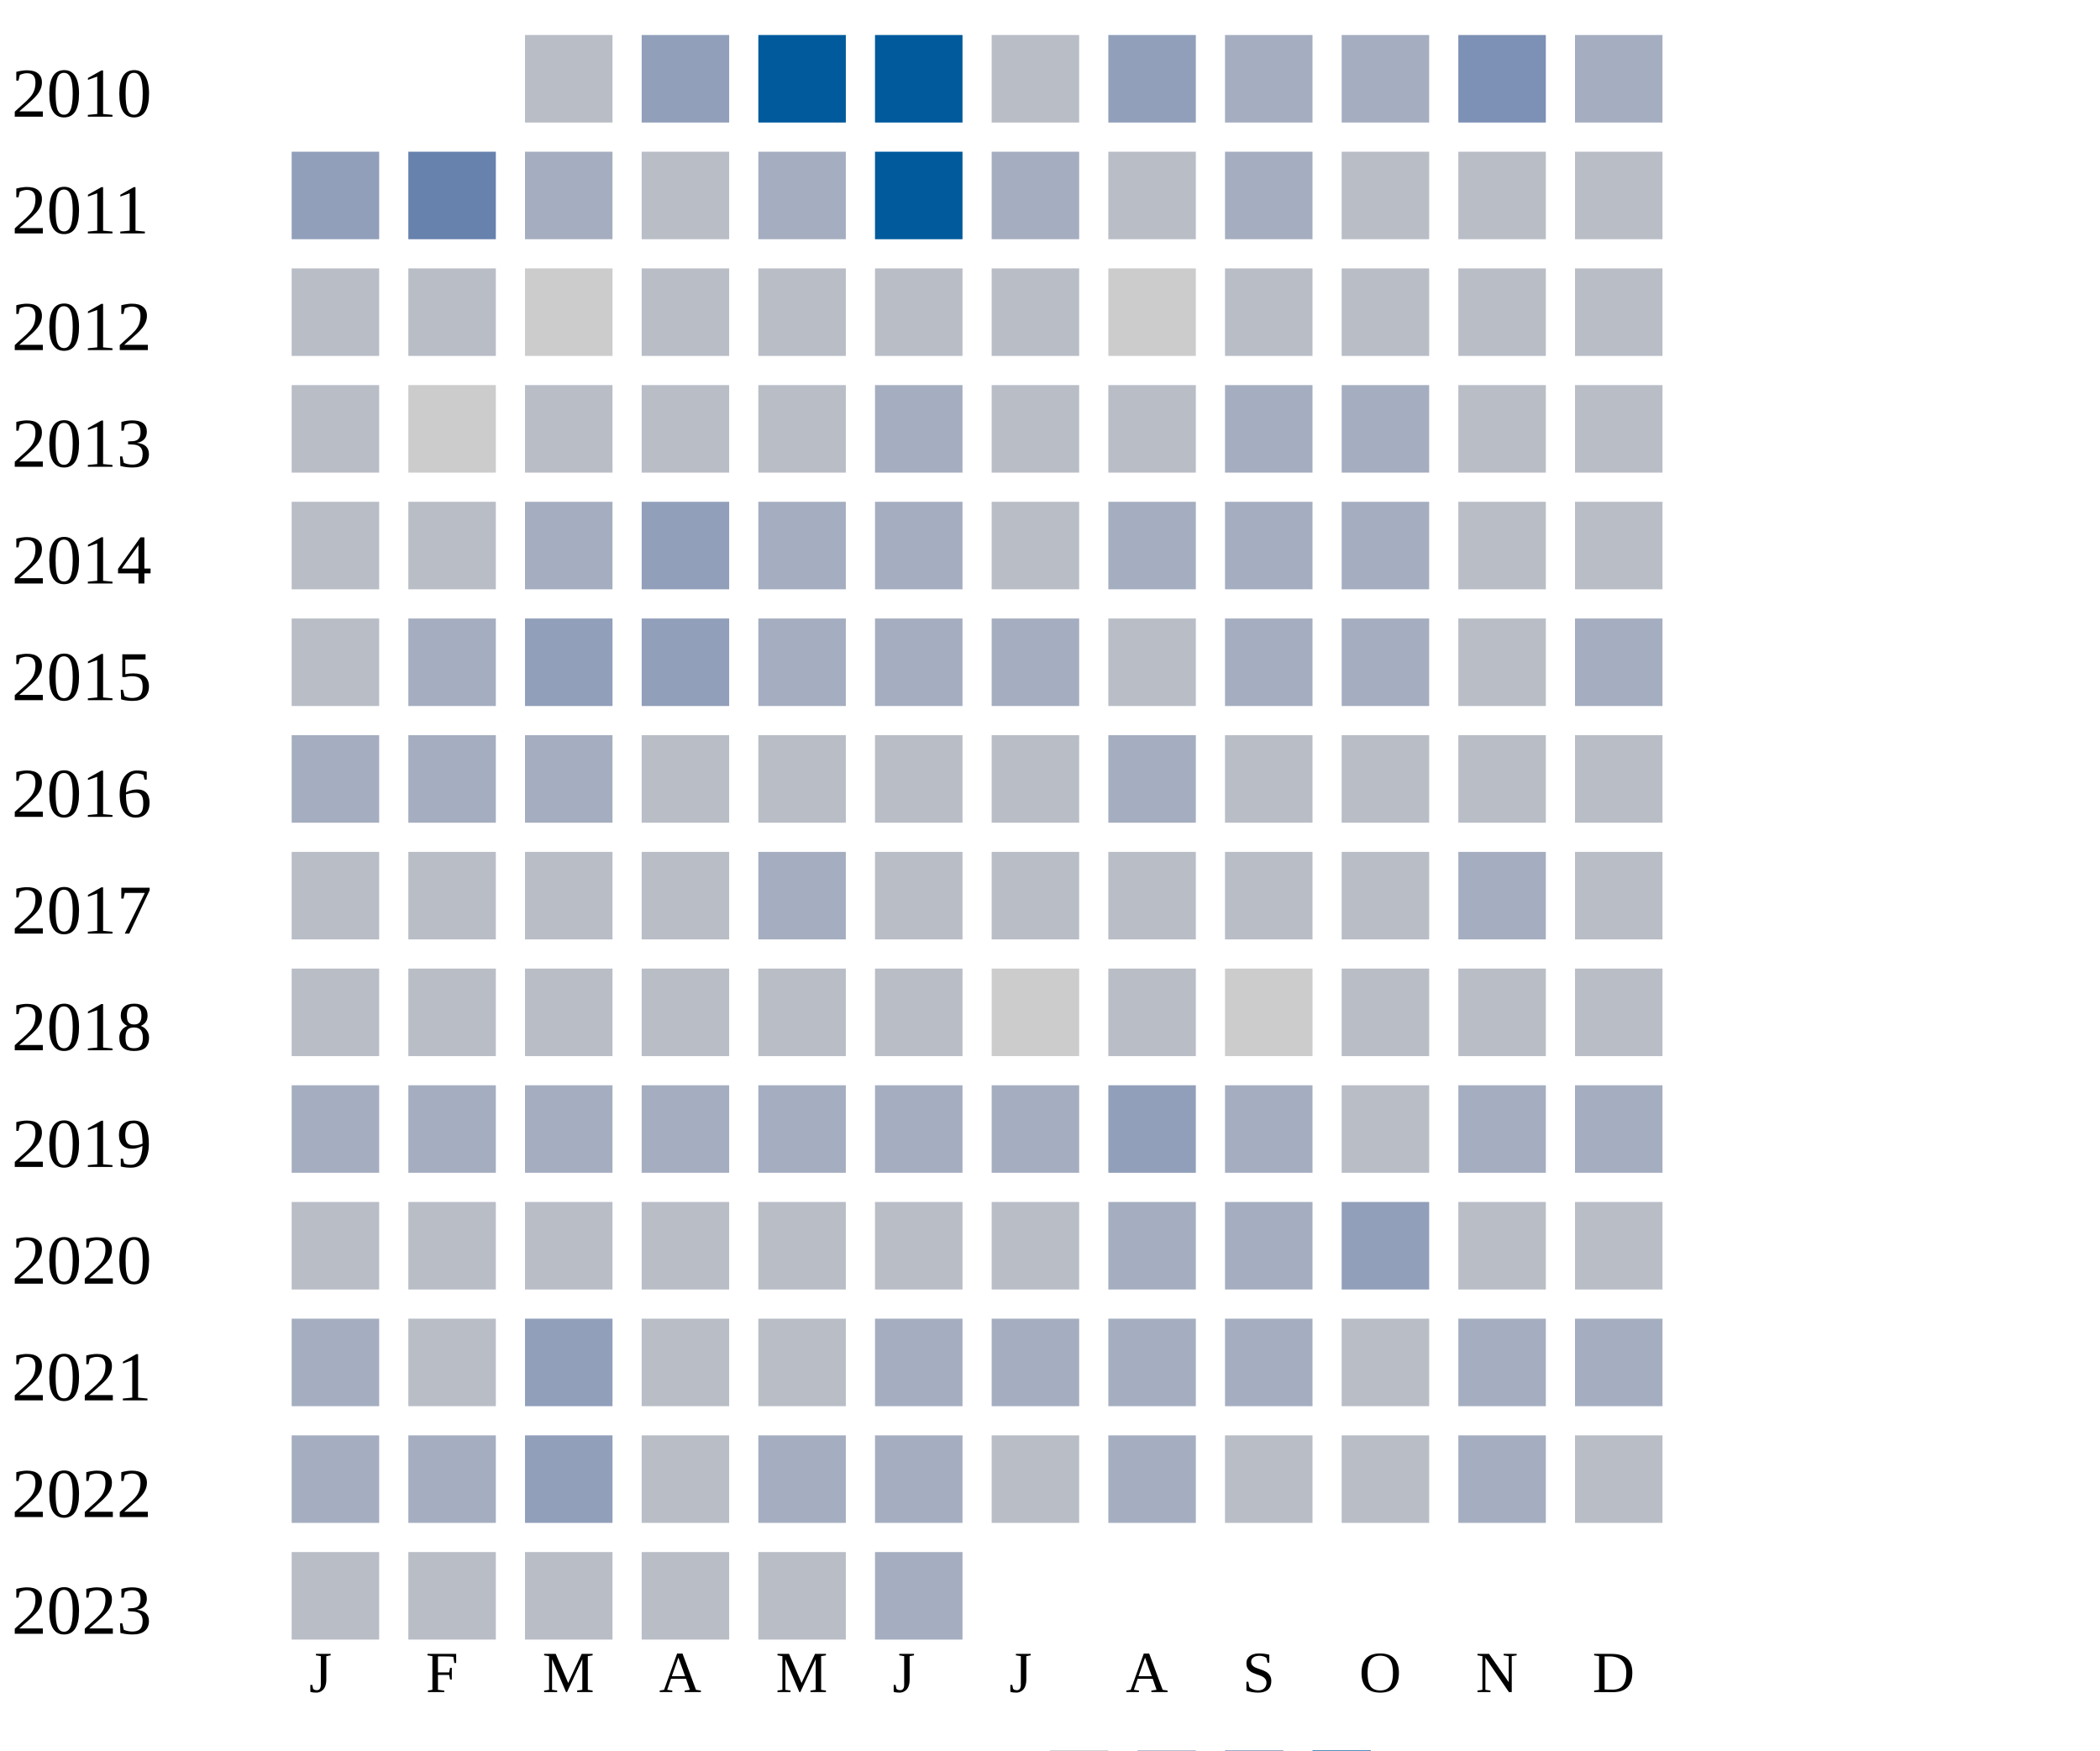
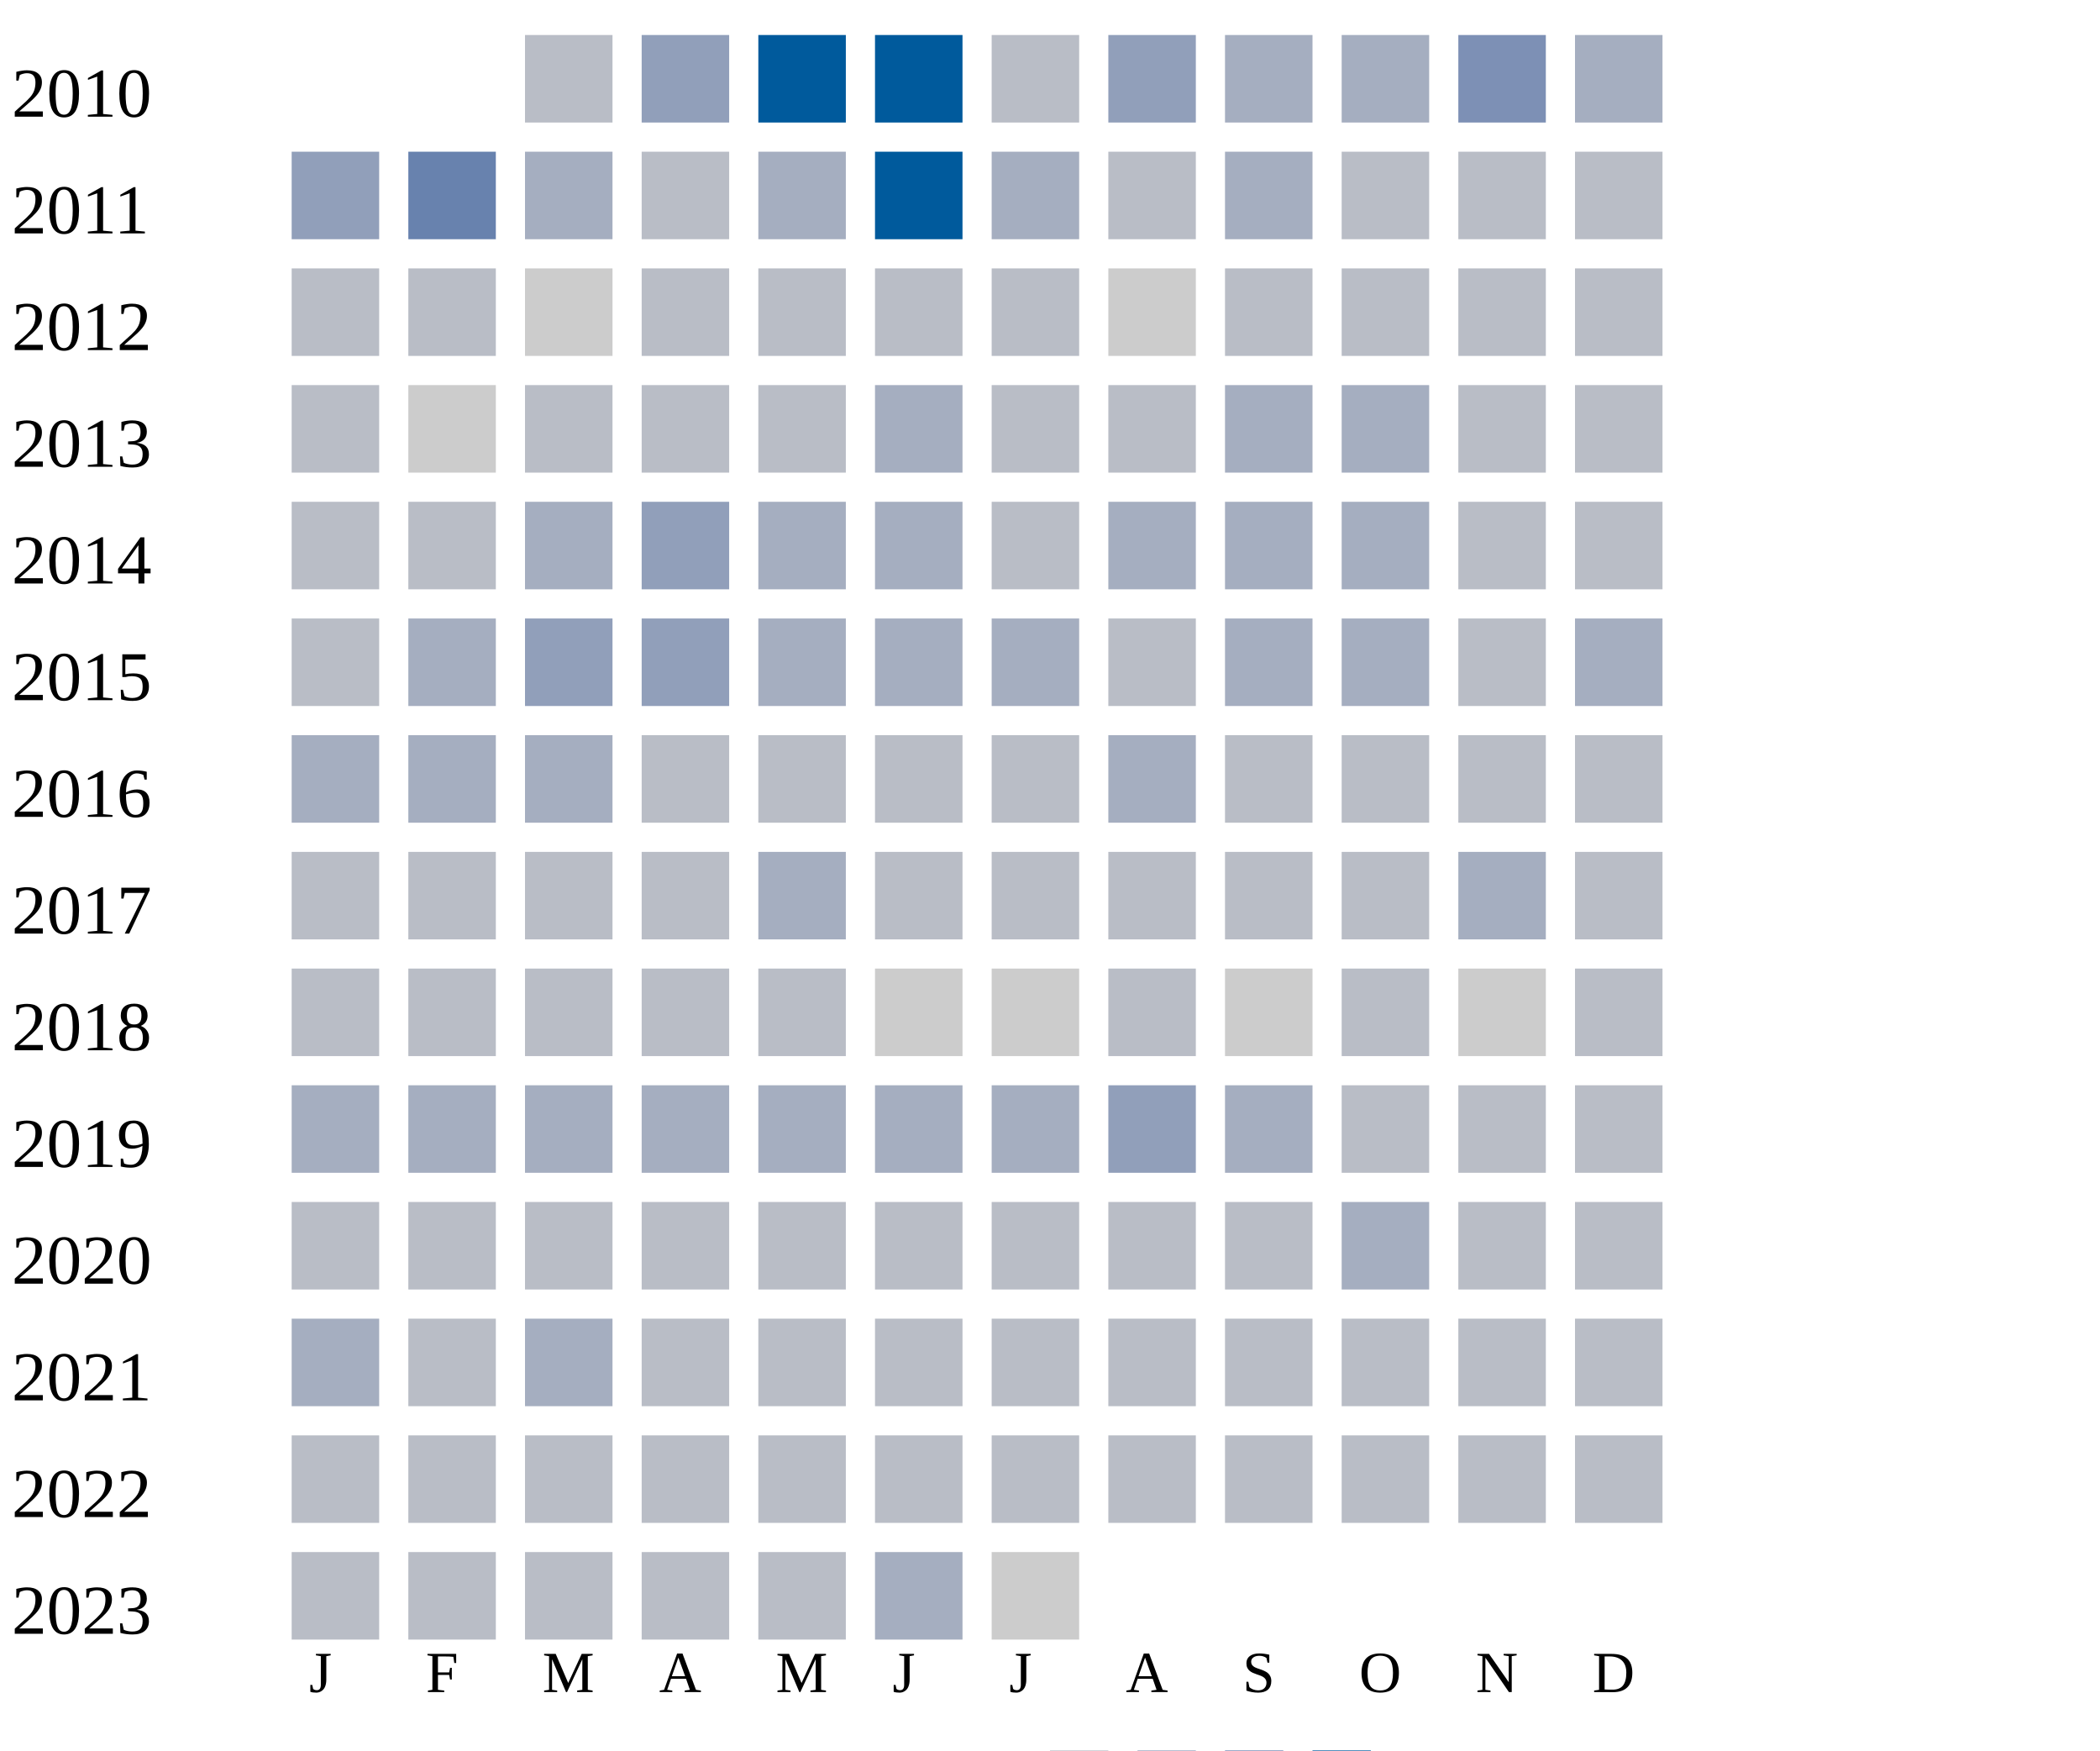
<svg xmlns="http://www.w3.org/2000/svg" width="360" height="300">
  <g transform="translate(0 0)">
    <text x="2" y="20">2010</text>
    <rect x="90" y="6" width="15" height="15" fill="#b9bdc6" />
    <rect x="110" y="6" width="15" height="15" fill="#919fba" />
    <rect x="130" y="6" width="15" height="15" fill="#005a9c" />
    <rect x="150" y="6" width="15" height="15" fill="#005a9c" />
    <rect x="170" y="6" width="15" height="15" fill="#b9bdc6" />
    <rect x="190" y="6" width="15" height="15" fill="#919fba" />
    <rect x="210" y="6" width="15" height="15" fill="#a5aec0" />
    <rect x="230" y="6" width="15" height="15" fill="#a5aec0" />
    <rect x="250" y="6" width="15" height="15" fill="#7d90b5" />
    <rect x="270" y="6" width="15" height="15" fill="#a5aec0" />
  </g>
  <g transform="translate(0 20)">
    <text x="2" y="20">2011</text>
    <rect x="50" y="6" width="15" height="15" fill="#919fba" />
    <rect x="70" y="6" width="15" height="15" fill="#6882ae" />
    <rect x="90" y="6" width="15" height="15" fill="#a5aec0" />
    <rect x="110" y="6" width="15" height="15" fill="#b9bdc6" />
    <rect x="130" y="6" width="15" height="15" fill="#a5aec0" />
    <rect x="150" y="6" width="15" height="15" fill="#005a9c" />
    <rect x="170" y="6" width="15" height="15" fill="#a5aec0" />
    <rect x="190" y="6" width="15" height="15" fill="#b9bdc6" />
    <rect x="210" y="6" width="15" height="15" fill="#a5aec0" />
    <rect x="230" y="6" width="15" height="15" fill="#b9bdc6" />
    <rect x="250" y="6" width="15" height="15" fill="#b9bdc6" />
    <rect x="270" y="6" width="15" height="15" fill="#b9bdc6" />
  </g>
  <g transform="translate(0 40)">
    <text x="2" y="20">2012</text>
    <rect x="50" y="6" width="15" height="15" fill="#b9bdc6" />
    <rect x="70" y="6" width="15" height="15" fill="#b9bdc6" />
    <rect x="90" y="6" width="15" height="15" fill="#cccccc" />
    <rect x="110" y="6" width="15" height="15" fill="#b9bdc6" />
    <rect x="130" y="6" width="15" height="15" fill="#b9bdc6" />
    <rect x="150" y="6" width="15" height="15" fill="#b9bdc6" />
    <rect x="170" y="6" width="15" height="15" fill="#b9bdc6" />
    <rect x="190" y="6" width="15" height="15" fill="#cccccc" />
    <rect x="210" y="6" width="15" height="15" fill="#b9bdc6" />
    <rect x="230" y="6" width="15" height="15" fill="#b9bdc6" />
    <rect x="250" y="6" width="15" height="15" fill="#b9bdc6" />
    <rect x="270" y="6" width="15" height="15" fill="#b9bdc6" />
  </g>
  <g transform="translate(0 60)">
    <text x="2" y="20">2013</text>
    <rect x="50" y="6" width="15" height="15" fill="#b9bdc6" />
    <rect x="70" y="6" width="15" height="15" fill="#cccccc" />
    <rect x="90" y="6" width="15" height="15" fill="#b9bdc6" />
    <rect x="110" y="6" width="15" height="15" fill="#b9bdc6" />
    <rect x="130" y="6" width="15" height="15" fill="#b9bdc6" />
    <rect x="150" y="6" width="15" height="15" fill="#a5aec0" />
    <rect x="170" y="6" width="15" height="15" fill="#b9bdc6" />
    <rect x="190" y="6" width="15" height="15" fill="#b9bdc6" />
    <rect x="210" y="6" width="15" height="15" fill="#a5aec0" />
    <rect x="230" y="6" width="15" height="15" fill="#a5aec0" />
    <rect x="250" y="6" width="15" height="15" fill="#b9bdc6" />
    <rect x="270" y="6" width="15" height="15" fill="#b9bdc6" />
  </g>
  <g transform="translate(0 80)">
    <text x="2" y="20">2014</text>
    <rect x="50" y="6" width="15" height="15" fill="#b9bdc6" />
    <rect x="70" y="6" width="15" height="15" fill="#b9bdc6" />
    <rect x="90" y="6" width="15" height="15" fill="#a5aec0" />
    <rect x="110" y="6" width="15" height="15" fill="#919fba" />
    <rect x="130" y="6" width="15" height="15" fill="#a5aec0" />
    <rect x="150" y="6" width="15" height="15" fill="#a5aec0" />
    <rect x="170" y="6" width="15" height="15" fill="#b9bdc6" />
    <rect x="190" y="6" width="15" height="15" fill="#a5aec0" />
    <rect x="210" y="6" width="15" height="15" fill="#a5aec0" />
    <rect x="230" y="6" width="15" height="15" fill="#a5aec0" />
    <rect x="250" y="6" width="15" height="15" fill="#b9bdc6" />
    <rect x="270" y="6" width="15" height="15" fill="#b9bdc6" />
  </g>
  <g transform="translate(0 100)">
    <text x="2" y="20">2015</text>
    <rect x="50" y="6" width="15" height="15" fill="#b9bdc6" />
    <rect x="70" y="6" width="15" height="15" fill="#a5aec0" />
    <rect x="90" y="6" width="15" height="15" fill="#919fba" />
    <rect x="110" y="6" width="15" height="15" fill="#919fba" />
    <rect x="130" y="6" width="15" height="15" fill="#a5aec0" />
    <rect x="150" y="6" width="15" height="15" fill="#a5aec0" />
    <rect x="170" y="6" width="15" height="15" fill="#a5aec0" />
    <rect x="190" y="6" width="15" height="15" fill="#b9bdc6" />
    <rect x="210" y="6" width="15" height="15" fill="#a5aec0" />
    <rect x="230" y="6" width="15" height="15" fill="#a5aec0" />
    <rect x="250" y="6" width="15" height="15" fill="#b9bdc6" />
    <rect x="270" y="6" width="15" height="15" fill="#a5aec0" />
  </g>
  <g transform="translate(0 120)">
    <text x="2" y="20">2016</text>
    <rect x="50" y="6" width="15" height="15" fill="#a5aec0" />
    <rect x="70" y="6" width="15" height="15" fill="#a5aec0" />
    <rect x="90" y="6" width="15" height="15" fill="#a5aec0" />
    <rect x="110" y="6" width="15" height="15" fill="#b9bdc6" />
    <rect x="130" y="6" width="15" height="15" fill="#b9bdc6" />
    <rect x="150" y="6" width="15" height="15" fill="#b9bdc6" />
    <rect x="170" y="6" width="15" height="15" fill="#b9bdc6" />
    <rect x="190" y="6" width="15" height="15" fill="#a5aec0" />
    <rect x="210" y="6" width="15" height="15" fill="#b9bdc6" />
    <rect x="230" y="6" width="15" height="15" fill="#b9bdc6" />
    <rect x="250" y="6" width="15" height="15" fill="#b9bdc6" />
    <rect x="270" y="6" width="15" height="15" fill="#b9bdc6" />
  </g>
  <g transform="translate(0 140)">
    <text x="2" y="20">2017</text>
    <rect x="50" y="6" width="15" height="15" fill="#b9bdc6" />
    <rect x="70" y="6" width="15" height="15" fill="#b9bdc6" />
    <rect x="90" y="6" width="15" height="15" fill="#b9bdc6" />
    <rect x="110" y="6" width="15" height="15" fill="#b9bdc6" />
    <rect x="130" y="6" width="15" height="15" fill="#a5aec0" />
    <rect x="150" y="6" width="15" height="15" fill="#b9bdc6" />
    <rect x="170" y="6" width="15" height="15" fill="#b9bdc6" />
    <rect x="190" y="6" width="15" height="15" fill="#b9bdc6" />
    <rect x="210" y="6" width="15" height="15" fill="#b9bdc6" />
    <rect x="230" y="6" width="15" height="15" fill="#b9bdc6" />
    <rect x="250" y="6" width="15" height="15" fill="#a5aec0" />
    <rect x="270" y="6" width="15" height="15" fill="#b9bdc6" />
  </g>
  <g transform="translate(0 160)">
    <text x="2" y="20">2018</text>
    <rect x="50" y="6" width="15" height="15" fill="#b9bdc6" />
    <rect x="70" y="6" width="15" height="15" fill="#b9bdc6" />
    <rect x="90" y="6" width="15" height="15" fill="#b9bdc6" />
    <rect x="110" y="6" width="15" height="15" fill="#b9bdc6" />
    <rect x="130" y="6" width="15" height="15" fill="#b9bdc6" />
-     <rect x="150" y="6" width="15" height="15" fill="#b9bdc6" />
+     <rect x="150" y="6" width="15" height="15" fill="#cccccc" />
    <rect x="170" y="6" width="15" height="15" fill="#cccccc" />
    <rect x="190" y="6" width="15" height="15" fill="#b9bdc6" />
    <rect x="210" y="6" width="15" height="15" fill="#cccccc" />
    <rect x="230" y="6" width="15" height="15" fill="#b9bdc6" />
-     <rect x="250" y="6" width="15" height="15" fill="#b9bdc6" />
+     <rect x="250" y="6" width="15" height="15" fill="#cccccc" />
    <rect x="270" y="6" width="15" height="15" fill="#b9bdc6" />
  </g>
  <g transform="translate(0 180)">
    <text x="2" y="20">2019</text>
    <rect x="50" y="6" width="15" height="15" fill="#a5aec0" />
    <rect x="70" y="6" width="15" height="15" fill="#a5aec0" />
    <rect x="90" y="6" width="15" height="15" fill="#a5aec0" />
    <rect x="110" y="6" width="15" height="15" fill="#a5aec0" />
    <rect x="130" y="6" width="15" height="15" fill="#a5aec0" />
    <rect x="150" y="6" width="15" height="15" fill="#a5aec0" />
    <rect x="170" y="6" width="15" height="15" fill="#a5aec0" />
    <rect x="190" y="6" width="15" height="15" fill="#919fba" />
    <rect x="210" y="6" width="15" height="15" fill="#a5aec0" />
    <rect x="230" y="6" width="15" height="15" fill="#b9bdc6" />
-     <rect x="250" y="6" width="15" height="15" fill="#a5aec0" />
-     <rect x="270" y="6" width="15" height="15" fill="#a5aec0" />
+     <rect x="250" y="6" width="15" height="15" fill="#b9bdc6" />
+     <rect x="270" y="6" width="15" height="15" fill="#b9bdc6" />
  </g>
  <g transform="translate(0 200)">
    <text x="2" y="20">2020</text>
    <rect x="50" y="6" width="15" height="15" fill="#b9bdc6" />
    <rect x="70" y="6" width="15" height="15" fill="#b9bdc6" />
    <rect x="90" y="6" width="15" height="15" fill="#b9bdc6" />
    <rect x="110" y="6" width="15" height="15" fill="#b9bdc6" />
    <rect x="130" y="6" width="15" height="15" fill="#b9bdc6" />
    <rect x="150" y="6" width="15" height="15" fill="#b9bdc6" />
    <rect x="170" y="6" width="15" height="15" fill="#b9bdc6" />
-     <rect x="190" y="6" width="15" height="15" fill="#a5aec0" />
-     <rect x="210" y="6" width="15" height="15" fill="#a5aec0" />
-     <rect x="230" y="6" width="15" height="15" fill="#919fba" />
+     <rect x="190" y="6" width="15" height="15" fill="#b9bdc6" />
+     <rect x="210" y="6" width="15" height="15" fill="#b9bdc6" />
+     <rect x="230" y="6" width="15" height="15" fill="#a5aec0" />
    <rect x="250" y="6" width="15" height="15" fill="#b9bdc6" />
    <rect x="270" y="6" width="15" height="15" fill="#b9bdc6" />
  </g>
  <g transform="translate(0 220)">
    <text x="2" y="20">2021</text>
    <rect x="50" y="6" width="15" height="15" fill="#a5aec0" />
    <rect x="70" y="6" width="15" height="15" fill="#b9bdc6" />
-     <rect x="90" y="6" width="15" height="15" fill="#919fba" />
-     <rect x="110" y="6" width="15" height="15" fill="#b9bdc6" />
-     <rect x="130" y="6" width="15" height="15" fill="#b9bdc6" />
-     <rect x="150" y="6" width="15" height="15" fill="#a5aec0" />
-     <rect x="170" y="6" width="15" height="15" fill="#a5aec0" />
-     <rect x="190" y="6" width="15" height="15" fill="#a5aec0" />
-     <rect x="210" y="6" width="15" height="15" fill="#a5aec0" />
-     <rect x="230" y="6" width="15" height="15" fill="#b9bdc6" />
-     <rect x="250" y="6" width="15" height="15" fill="#a5aec0" />
-     <rect x="270" y="6" width="15" height="15" fill="#a5aec0" />
+     <rect x="90" y="6" width="15" height="15" fill="#a5aec0" />
+     <rect x="110" y="6" width="15" height="15" fill="#b9bdc6" />
+     <rect x="130" y="6" width="15" height="15" fill="#b9bdc6" />
+     <rect x="150" y="6" width="15" height="15" fill="#b9bdc6" />
+     <rect x="170" y="6" width="15" height="15" fill="#b9bdc6" />
+     <rect x="190" y="6" width="15" height="15" fill="#b9bdc6" />
+     <rect x="210" y="6" width="15" height="15" fill="#b9bdc6" />
+     <rect x="230" y="6" width="15" height="15" fill="#b9bdc6" />
+     <rect x="250" y="6" width="15" height="15" fill="#b9bdc6" />
+     <rect x="270" y="6" width="15" height="15" fill="#b9bdc6" />
  </g>
  <g transform="translate(0 240)">
    <text x="2" y="20">2022</text>
-     <rect x="50" y="6" width="15" height="15" fill="#a5aec0" />
-     <rect x="70" y="6" width="15" height="15" fill="#a5aec0" />
-     <rect x="90" y="6" width="15" height="15" fill="#919fba" />
-     <rect x="110" y="6" width="15" height="15" fill="#b9bdc6" />
-     <rect x="130" y="6" width="15" height="15" fill="#a5aec0" />
-     <rect x="150" y="6" width="15" height="15" fill="#a5aec0" />
-     <rect x="170" y="6" width="15" height="15" fill="#b9bdc6" />
-     <rect x="190" y="6" width="15" height="15" fill="#a5aec0" />
-     <rect x="210" y="6" width="15" height="15" fill="#b9bdc6" />
-     <rect x="230" y="6" width="15" height="15" fill="#b9bdc6" />
-     <rect x="250" y="6" width="15" height="15" fill="#a5aec0" />
+     <rect x="50" y="6" width="15" height="15" fill="#b9bdc6" />
+     <rect x="70" y="6" width="15" height="15" fill="#b9bdc6" />
+     <rect x="90" y="6" width="15" height="15" fill="#b9bdc6" />
+     <rect x="110" y="6" width="15" height="15" fill="#b9bdc6" />
+     <rect x="130" y="6" width="15" height="15" fill="#b9bdc6" />
+     <rect x="150" y="6" width="15" height="15" fill="#b9bdc6" />
+     <rect x="170" y="6" width="15" height="15" fill="#b9bdc6" />
+     <rect x="190" y="6" width="15" height="15" fill="#b9bdc6" />
+     <rect x="210" y="6" width="15" height="15" fill="#b9bdc6" />
+     <rect x="230" y="6" width="15" height="15" fill="#b9bdc6" />
+     <rect x="250" y="6" width="15" height="15" fill="#b9bdc6" />
    <rect x="270" y="6" width="15" height="15" fill="#b9bdc6" />
  </g>
  <g transform="translate(0 260)">
    <text x="2" y="20">2023</text>
    <rect x="50" y="6" width="15" height="15" fill="#b9bdc6" />
    <rect x="70" y="6" width="15" height="15" fill="#b9bdc6" />
    <rect x="90" y="6" width="15" height="15" fill="#b9bdc6" />
    <rect x="110" y="6" width="15" height="15" fill="#b9bdc6" />
    <rect x="130" y="6" width="15" height="15" fill="#b9bdc6" />
    <rect x="150" y="6" width="15" height="15" fill="#a5aec0" />
+     <rect x="170" y="6" width="15" height="15" fill="#cccccc" />
  </g>
  <text style="font-size: 10px; text-align: center" x="53" y="290">J</text>
  <text style="font-size: 10px; text-align: center" x="73" y="290">F</text>
  <text style="font-size: 10px; text-align: center" x="93" y="290">M</text>
  <text style="font-size: 10px; text-align: center" x="113" y="290">A</text>
  <text style="font-size: 10px; text-align: center" x="133" y="290">M</text>
  <text style="font-size: 10px; text-align: center" x="153" y="290">J</text>
  <text style="font-size: 10px; text-align: center" x="173" y="290">J</text>
  <text style="font-size: 10px; text-align: center" x="193" y="290">A</text>
  <text style="font-size: 10px; text-align: center" x="213" y="290">S</text>
  <text style="font-size: 10px; text-align: center" x="233" y="290">O</text>
  <text style="font-size: 10px; text-align: center" x="253" y="290">N</text>
  <text style="font-size: 10px; text-align: center" x="273" y="290">D</text>
  <text style="font-size: 10px;" x="155" y="309">Less</text>
  <rect fill="#b9bdc6" width="10" height="10" x="180" y="300" />
  <rect fill="#919fba" width="10" height="10" x="195" y="300" />
  <rect fill="#6882ae" width="10" height="10" x="210" y="300" />
  <rect fill="#005a9c" width="10" height="10" x="225" y="300" />
  <text x="240" y="309" style="font-size: 10px;">More</text>
</svg>
